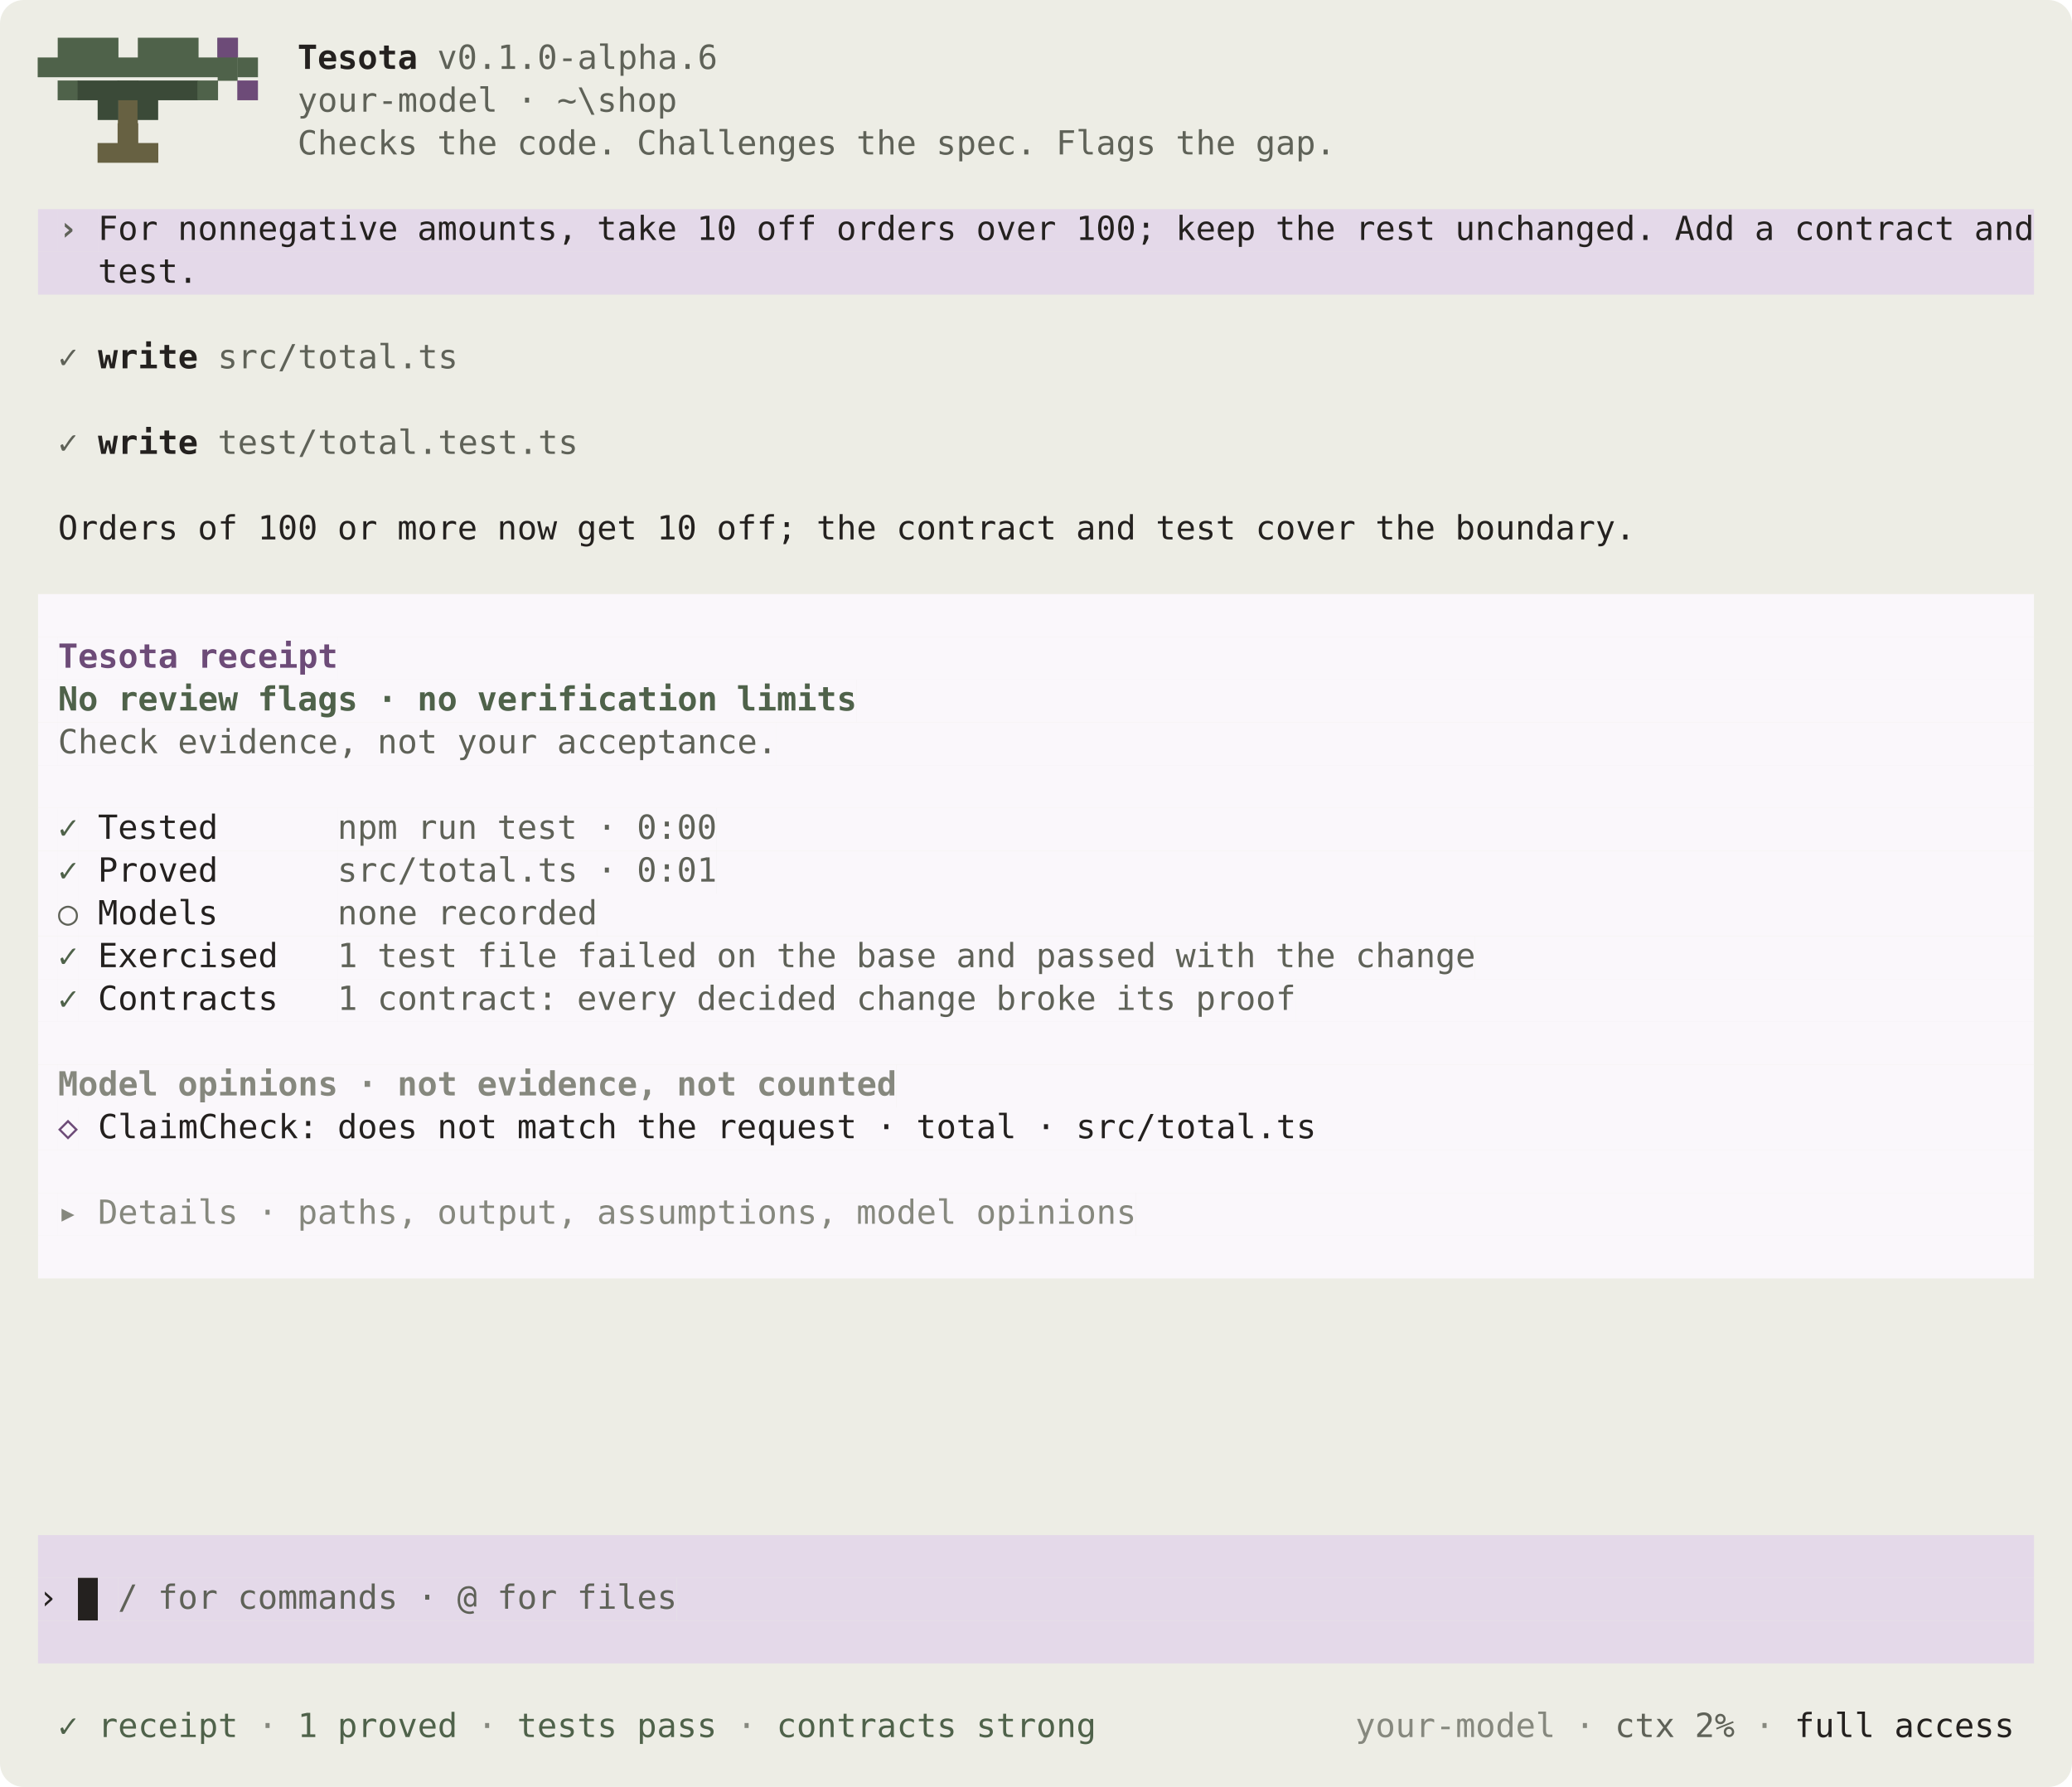
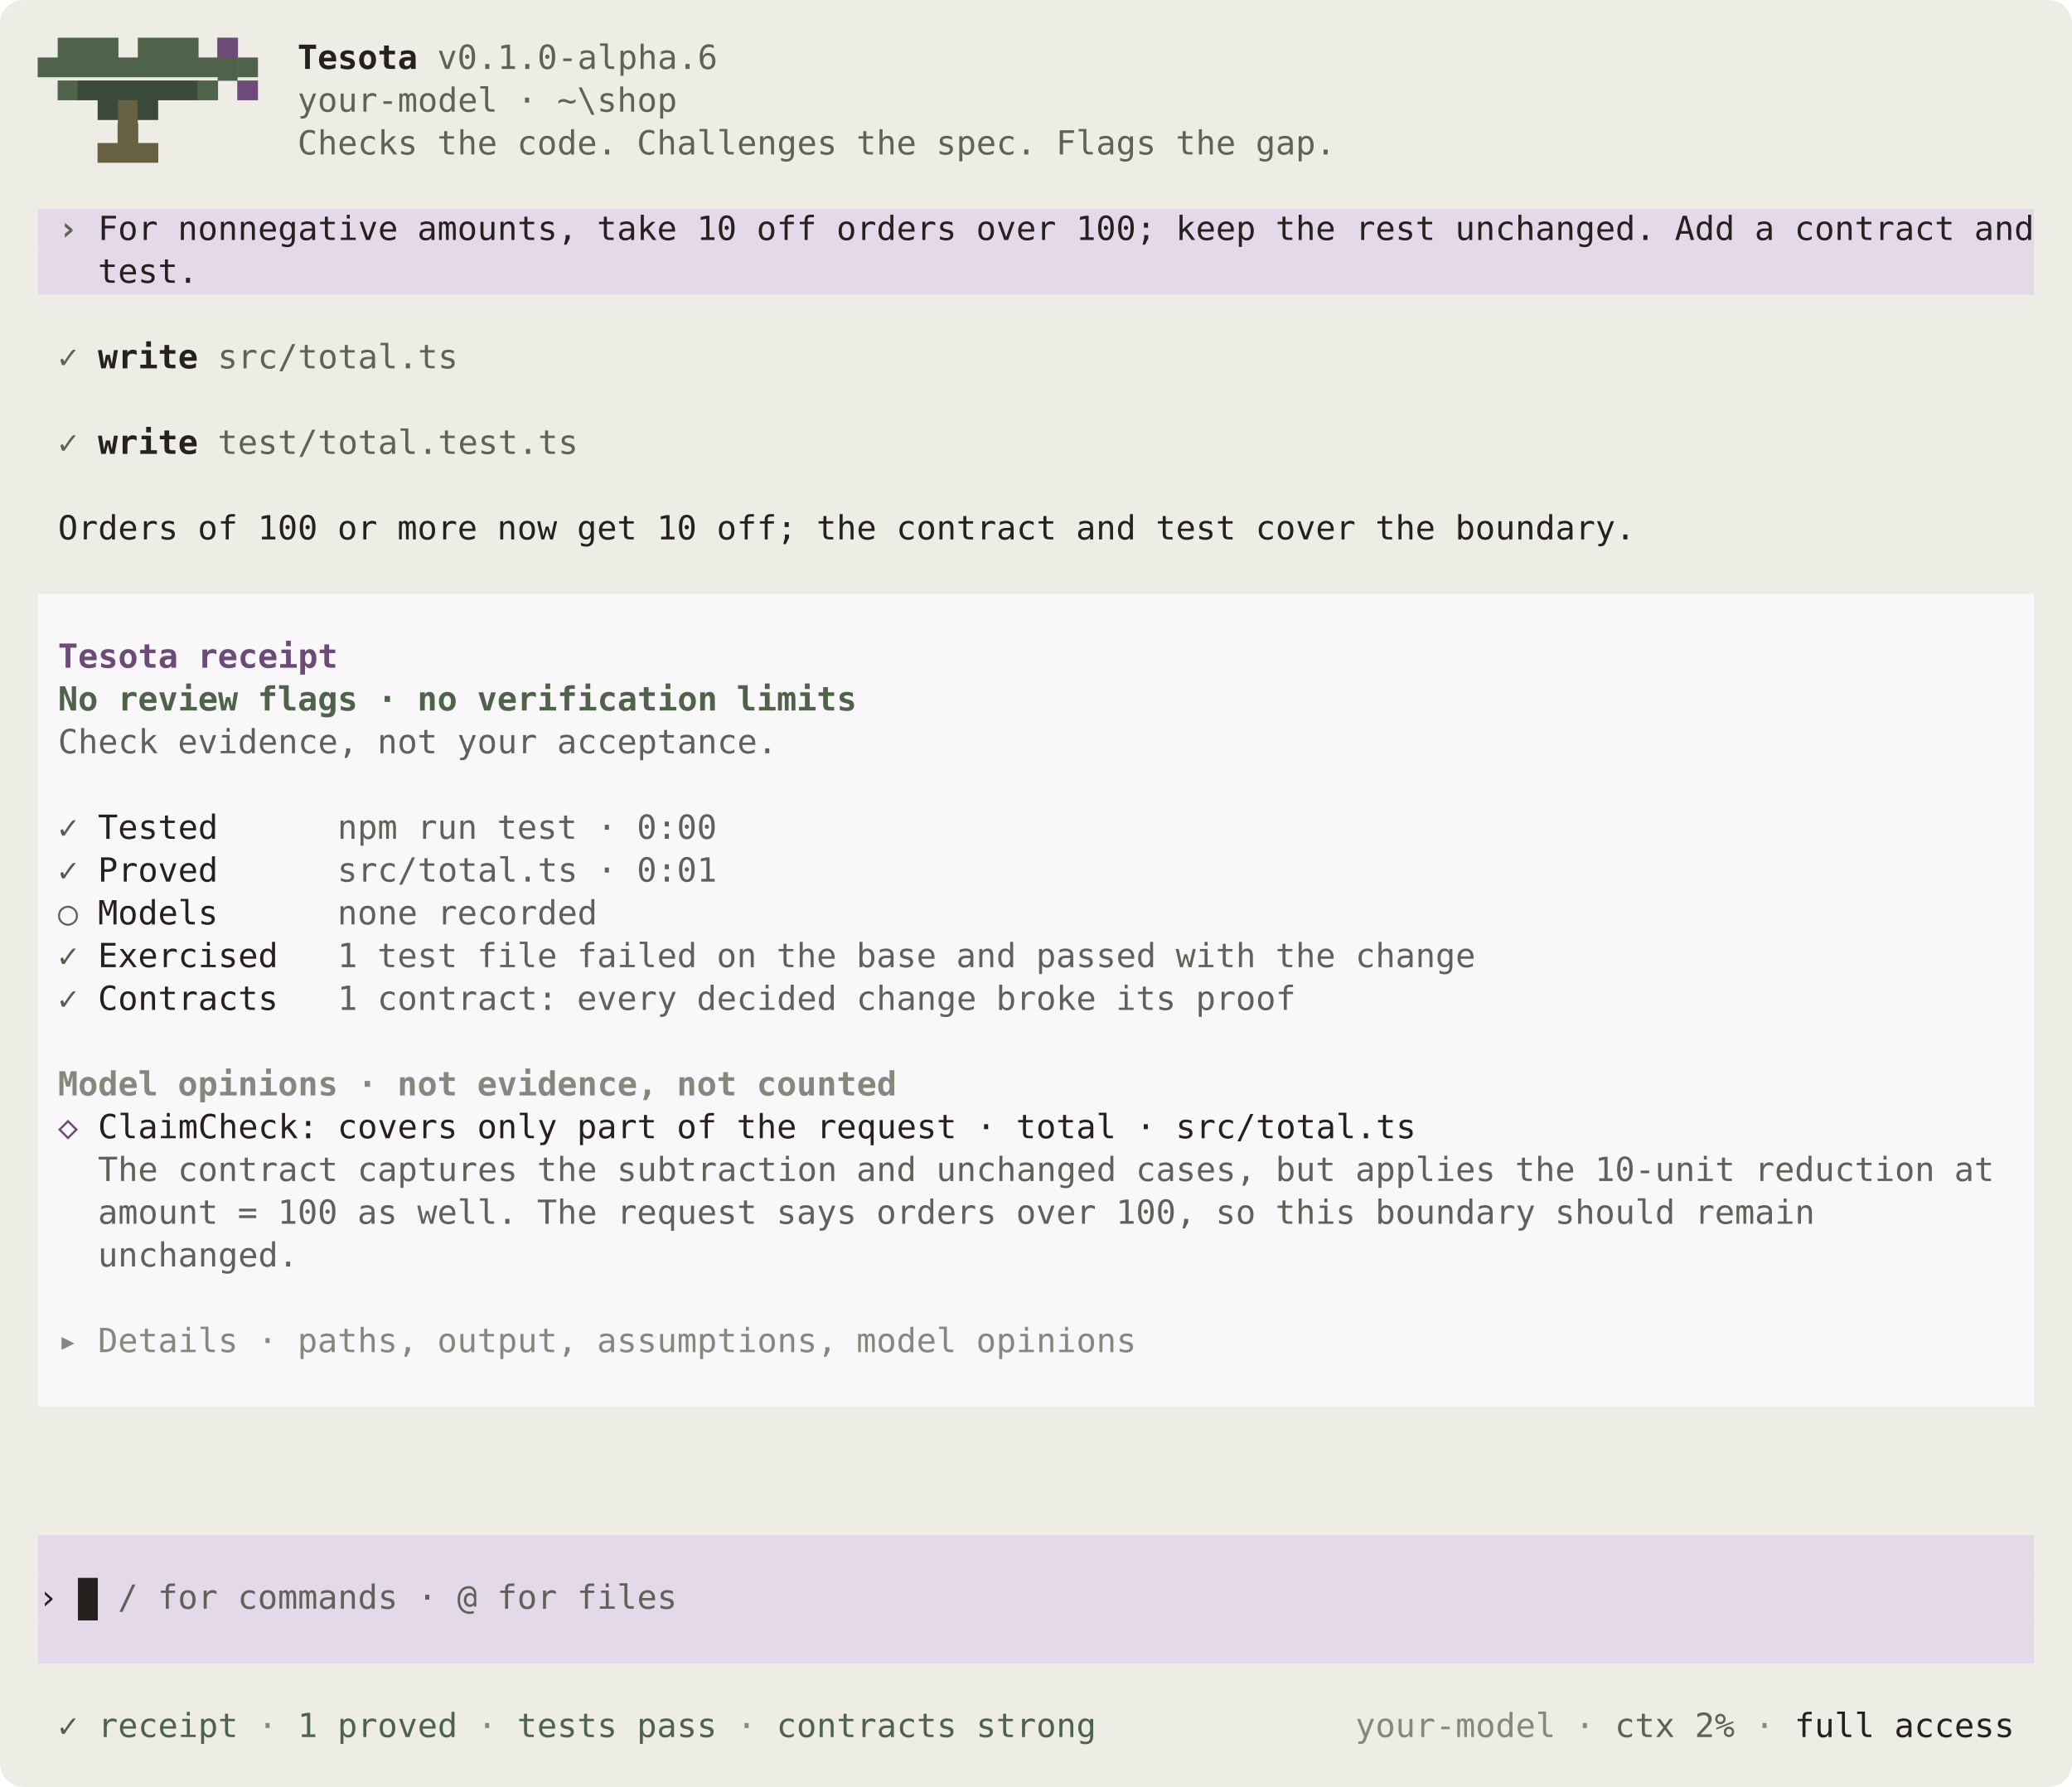
- <svg xmlns="http://www.w3.org/2000/svg" width="872" height="752" viewBox="0 0 872 752" role="img" aria-label="A verified turn in Tesota whose change misses the request: the request for 10 off orders over 100, two file writes and the answer, then the receipt card with the proof and tests passing and the new test exercising the change, and apart, a model's opinion that the contract does not match the request at 100.">
+ <svg xmlns="http://www.w3.org/2000/svg" width="872" height="752" viewBox="0 0 872 752" role="img" aria-label="A verified turn in Tesota whose change misses the request: the request for 10 off orders over 100, two file writes and the answer, then the receipt card with the proof and tests passing and the new test exercising the change, and apart, a model's opinion that the contract covers only part of the request: it takes 10 off at 100 too.">
  <rect width="872" height="752" rx="10" fill="#edede5" />
  <rect x="91.6" y="16" width="8.4" height="18" fill="#4f624a" />
  <rect x="49.6" y="34" width="8.4" height="18" fill="#676142" />
  <rect x="16.0" y="88" width="8.4" height="18" fill="#e4d9e9" />
  <rect x="24.4" y="88" width="16.8" height="18" fill="#e4d9e9" />
  <rect x="41.2" y="88" width="814.8" height="18" fill="#e4d9e9" />
  <rect x="16.0" y="106" width="840.0" height="18" fill="#e4d9e9" />
  <rect x="16.0" y="250" width="840.0" height="18" fill="#faf7fb" />
  <rect x="16.0" y="268" width="8.4" height="18" fill="#faf7fb" />
  <rect x="24.4" y="268" width="117.6" height="18" fill="#faf7fb" />
  <rect x="142.0" y="268" width="714.0" height="18" fill="#faf7fb" />
  <rect x="16.0" y="286" width="8.4" height="18" fill="#faf7fb" />
  <rect x="24.4" y="286" width="336.0" height="18" fill="#faf7fb" />
  <rect x="360.4" y="286" width="495.6" height="18" fill="#faf7fb" />
  <rect x="16.0" y="304" width="8.4" height="18" fill="#faf7fb" />
  <rect x="24.4" y="304" width="302.4" height="18" fill="#faf7fb" />
  <rect x="326.8" y="304" width="529.2" height="18" fill="#faf7fb" />
  <rect x="16.0" y="322" width="840.0" height="18" fill="#faf7fb" />
  <rect x="16.0" y="340" width="8.4" height="18" fill="#faf7fb" />
  <rect x="24.4" y="340" width="8.4" height="18" fill="#faf7fb" />
  <rect x="32.8" y="340" width="109.2" height="18" fill="#faf7fb" />
  <rect x="142.0" y="340" width="159.6" height="18" fill="#faf7fb" />
  <rect x="301.6" y="340" width="554.4" height="18" fill="#faf7fb" />
  <rect x="16.0" y="358" width="8.4" height="18" fill="#faf7fb" />
  <rect x="24.4" y="358" width="8.4" height="18" fill="#faf7fb" />
  <rect x="32.8" y="358" width="109.2" height="18" fill="#faf7fb" />
  <rect x="142.0" y="358" width="159.6" height="18" fill="#faf7fb" />
  <rect x="301.6" y="358" width="554.4" height="18" fill="#faf7fb" />
  <rect x="16.0" y="376" width="8.4" height="18" fill="#faf7fb" />
  <rect x="24.4" y="376" width="8.4" height="18" fill="#faf7fb" />
  <rect x="32.8" y="376" width="109.2" height="18" fill="#faf7fb" />
  <rect x="142.0" y="376" width="109.2" height="18" fill="#faf7fb" />
  <rect x="251.2" y="376" width="604.8" height="18" fill="#faf7fb" />
  <rect x="16.0" y="394" width="8.4" height="18" fill="#faf7fb" />
  <rect x="24.4" y="394" width="8.4" height="18" fill="#faf7fb" />
  <rect x="32.8" y="394" width="109.2" height="18" fill="#faf7fb" />
  <rect x="142.0" y="394" width="478.8" height="18" fill="#faf7fb" />
  <rect x="620.8" y="394" width="235.2" height="18" fill="#faf7fb" />
  <rect x="16.0" y="412" width="8.4" height="18" fill="#faf7fb" />
  <rect x="24.4" y="412" width="8.4" height="18" fill="#faf7fb" />
  <rect x="32.8" y="412" width="109.2" height="18" fill="#faf7fb" />
  <rect x="142.0" y="412" width="403.2" height="18" fill="#faf7fb" />
  <rect x="545.2" y="412" width="310.8" height="18" fill="#faf7fb" />
  <rect x="16.0" y="430" width="840.0" height="18" fill="#faf7fb" />
  <rect x="16.0" y="448" width="8.4" height="18" fill="#faf7fb" />
  <rect x="24.4" y="448" width="352.8" height="18" fill="#faf7fb" />
  <rect x="377.2" y="448" width="478.8" height="18" fill="#faf7fb" />
  <rect x="16.0" y="466" width="8.4" height="18" fill="#faf7fb" />
  <rect x="24.4" y="466" width="8.4" height="18" fill="#faf7fb" />
  <rect x="32.8" y="466" width="823.2" height="18" fill="#faf7fb" />
-   <rect x="16.0" y="484" width="840.0" height="18" fill="#faf7fb" />
-   <rect x="16.0" y="502" width="8.4" height="18" fill="#faf7fb" />
-   <rect x="24.4" y="502" width="453.6" height="18" fill="#faf7fb" />
-   <rect x="478.0" y="502" width="378.0" height="18" fill="#faf7fb" />
-   <rect x="16.0" y="520" width="840.0" height="18" fill="#faf7fb" />
+   <rect x="16.0" y="484" width="8.4" height="18" fill="#faf7fb" />
+   <rect x="24.4" y="484" width="831.6" height="18" fill="#faf7fb" />
+   <rect x="16.0" y="502" width="25.2" height="18" fill="#faf7fb" />
+   <rect x="41.2" y="502" width="814.8" height="18" fill="#faf7fb" />
+   <rect x="16.0" y="520" width="25.2" height="18" fill="#faf7fb" />
+   <rect x="41.2" y="520" width="84.0" height="18" fill="#faf7fb" />
+   <rect x="125.2" y="520" width="730.8" height="18" fill="#faf7fb" />
+   <rect x="16.0" y="538" width="840.0" height="18" fill="#faf7fb" />
+   <rect x="16.0" y="556" width="8.4" height="18" fill="#faf7fb" />
+   <rect x="24.4" y="556" width="453.6" height="18" fill="#faf7fb" />
+   <rect x="478.0" y="556" width="378.0" height="18" fill="#faf7fb" />
+   <rect x="16.0" y="574" width="840.0" height="18" fill="#faf7fb" />
  <rect x="16.0" y="646" width="840.0" height="18" fill="#e4d9e9" />
  <rect x="16.0" y="664" width="16.8" height="18" fill="#e4d9e9" />
  <rect x="32.8" y="664" width="8.4" height="18" fill="#24211f" />
  <rect x="41.2" y="664" width="8.4" height="18" fill="#e4d9e9" />
  <rect x="49.6" y="664" width="235.2" height="18" fill="#e4d9e9" />
  <rect x="284.8" y="664" width="571.2" height="18" fill="#e4d9e9" />
  <rect x="16.0" y="682" width="840.0" height="18" fill="#e4d9e9" />
  <g font-family="'Cascadia Mono', 'JetBrains Mono', Menlo, Consolas, 'DejaVu Sans Mono', monospace" font-size="14" xml:space="preserve">
    <text x="16.0" y="29" fill="#4f624a" textLength="75.6" lengthAdjust="spacingAndGlyphs">▄███▄███▄</text>
    <text x="91.6" y="29" fill="#6d4b78" textLength="8.4" lengthAdjust="spacingAndGlyphs">▀</text>
    <text x="100.0" y="29" fill="#4f624a" textLength="8.4" lengthAdjust="spacingAndGlyphs">▄</text>
    <text x="125.2" y="29" fill="#24211f" font-weight="bold" textLength="50.4" lengthAdjust="spacingAndGlyphs">Tesota</text>
    <text x="184.0" y="29" fill="#5f6258" textLength="117.6" lengthAdjust="spacingAndGlyphs">v0.1.0-alpha.6</text>
    <text x="24.4" y="47" fill="#4f624a" textLength="8.4" lengthAdjust="spacingAndGlyphs">▀</text>
    <text x="32.8" y="47" fill="#3b4a38" textLength="16.8" lengthAdjust="spacingAndGlyphs">▀█</text>
    <text x="49.6" y="47" fill="#3b4a38" textLength="8.4" lengthAdjust="spacingAndGlyphs">▀</text>
    <text x="58.0" y="47" fill="#3b4a38" textLength="25.2" lengthAdjust="spacingAndGlyphs">█▀▀</text>
    <text x="83.2" y="47" fill="#4f624a" textLength="8.4" lengthAdjust="spacingAndGlyphs">▀</text>
    <text x="100.0" y="47" fill="#6d4b78" textLength="8.4" lengthAdjust="spacingAndGlyphs">▀</text>
    <text x="125.2" y="47" fill="#5f6258" textLength="84.0" lengthAdjust="spacingAndGlyphs">your-model</text>
    <text x="217.6" y="47" fill="#5f6258" textLength="8.4" lengthAdjust="spacingAndGlyphs">·</text>
    <text x="234.4" y="47" fill="#5f6258" textLength="50.4" lengthAdjust="spacingAndGlyphs">~\shop</text>
    <text x="41.2" y="65" fill="#676142" textLength="25.2" lengthAdjust="spacingAndGlyphs">▄█▄</text>
    <text x="125.2" y="65" fill="#5f6258" textLength="50.4" lengthAdjust="spacingAndGlyphs">Checks</text>
    <text x="184.0" y="65" fill="#5f6258" textLength="25.2" lengthAdjust="spacingAndGlyphs">the</text>
    <text x="217.6" y="65" fill="#5f6258" textLength="42.0" lengthAdjust="spacingAndGlyphs">code.</text>
    <text x="268.0" y="65" fill="#5f6258" textLength="84.0" lengthAdjust="spacingAndGlyphs">Challenges</text>
    <text x="360.4" y="65" fill="#5f6258" textLength="25.2" lengthAdjust="spacingAndGlyphs">the</text>
    <text x="394.0" y="65" fill="#5f6258" textLength="42.0" lengthAdjust="spacingAndGlyphs">spec.</text>
    <text x="444.4" y="65" fill="#5f6258" textLength="42.0" lengthAdjust="spacingAndGlyphs">Flags</text>
    <text x="494.8" y="65" fill="#5f6258" textLength="25.2" lengthAdjust="spacingAndGlyphs">the</text>
    <text x="528.4" y="65" fill="#5f6258" textLength="33.6" lengthAdjust="spacingAndGlyphs">gap.</text>
    <text x="24.4" y="101" fill="#5f6258" font-weight="bold" textLength="8.4" lengthAdjust="spacingAndGlyphs">›</text>
    <text x="41.2" y="101" fill="#24211f" textLength="25.2" lengthAdjust="spacingAndGlyphs">For</text>
    <text x="74.8" y="101" fill="#24211f" textLength="92.4" lengthAdjust="spacingAndGlyphs">nonnegative</text>
    <text x="175.6" y="101" fill="#24211f" textLength="67.2" lengthAdjust="spacingAndGlyphs">amounts,</text>
    <text x="251.2" y="101" fill="#24211f" textLength="33.6" lengthAdjust="spacingAndGlyphs">take</text>
    <text x="293.2" y="101" fill="#24211f" textLength="16.8" lengthAdjust="spacingAndGlyphs">10</text>
    <text x="318.4" y="101" fill="#24211f" textLength="25.2" lengthAdjust="spacingAndGlyphs">off</text>
    <text x="352.0" y="101" fill="#24211f" textLength="50.4" lengthAdjust="spacingAndGlyphs">orders</text>
    <text x="410.8" y="101" fill="#24211f" textLength="33.6" lengthAdjust="spacingAndGlyphs">over</text>
    <text x="452.8" y="101" fill="#24211f" textLength="33.6" lengthAdjust="spacingAndGlyphs">100;</text>
    <text x="494.8" y="101" fill="#24211f" textLength="33.6" lengthAdjust="spacingAndGlyphs">keep</text>
    <text x="536.8" y="101" fill="#24211f" textLength="25.2" lengthAdjust="spacingAndGlyphs">the</text>
    <text x="570.4" y="101" fill="#24211f" textLength="33.6" lengthAdjust="spacingAndGlyphs">rest</text>
    <text x="612.4" y="101" fill="#24211f" textLength="84.0" lengthAdjust="spacingAndGlyphs">unchanged.</text>
    <text x="704.8" y="101" fill="#24211f" textLength="25.2" lengthAdjust="spacingAndGlyphs">Add</text>
    <text x="738.4" y="101" fill="#24211f" textLength="8.4" lengthAdjust="spacingAndGlyphs">a</text>
    <text x="755.2" y="101" fill="#24211f" textLength="67.2" lengthAdjust="spacingAndGlyphs">contract</text>
    <text x="830.8" y="101" fill="#24211f" textLength="25.2" lengthAdjust="spacingAndGlyphs">and</text>
    <text x="41.2" y="119" fill="#24211f" textLength="42.0" lengthAdjust="spacingAndGlyphs">test.</text>
    <text x="24.4" y="155" fill="#5f6258" textLength="8.4" lengthAdjust="spacingAndGlyphs">✓</text>
    <text x="41.2" y="155" fill="#24211f" font-weight="bold" textLength="42.0" lengthAdjust="spacingAndGlyphs">write</text>
    <text x="91.6" y="155" fill="#5f6258" textLength="100.8" lengthAdjust="spacingAndGlyphs">src/total.ts</text>
    <text x="24.4" y="191" fill="#5f6258" textLength="8.4" lengthAdjust="spacingAndGlyphs">✓</text>
    <text x="41.2" y="191" fill="#24211f" font-weight="bold" textLength="42.0" lengthAdjust="spacingAndGlyphs">write</text>
    <text x="91.6" y="191" fill="#5f6258" textLength="151.2" lengthAdjust="spacingAndGlyphs">test/total.test.ts</text>
    <text x="24.4" y="227" fill="#24211f" textLength="50.4" lengthAdjust="spacingAndGlyphs">Orders</text>
    <text x="83.2" y="227" fill="#24211f" textLength="16.8" lengthAdjust="spacingAndGlyphs">of</text>
    <text x="108.4" y="227" fill="#24211f" textLength="25.2" lengthAdjust="spacingAndGlyphs">100</text>
    <text x="142.0" y="227" fill="#24211f" textLength="16.8" lengthAdjust="spacingAndGlyphs">or</text>
    <text x="167.2" y="227" fill="#24211f" textLength="33.6" lengthAdjust="spacingAndGlyphs">more</text>
    <text x="209.2" y="227" fill="#24211f" textLength="25.2" lengthAdjust="spacingAndGlyphs">now</text>
    <text x="242.8" y="227" fill="#24211f" textLength="25.2" lengthAdjust="spacingAndGlyphs">get</text>
    <text x="276.4" y="227" fill="#24211f" textLength="16.8" lengthAdjust="spacingAndGlyphs">10</text>
    <text x="301.6" y="227" fill="#24211f" textLength="33.6" lengthAdjust="spacingAndGlyphs">off;</text>
    <text x="343.6" y="227" fill="#24211f" textLength="25.2" lengthAdjust="spacingAndGlyphs">the</text>
    <text x="377.2" y="227" fill="#24211f" textLength="67.2" lengthAdjust="spacingAndGlyphs">contract</text>
    <text x="452.8" y="227" fill="#24211f" textLength="25.2" lengthAdjust="spacingAndGlyphs">and</text>
    <text x="486.4" y="227" fill="#24211f" textLength="33.6" lengthAdjust="spacingAndGlyphs">test</text>
    <text x="528.4" y="227" fill="#24211f" textLength="42.0" lengthAdjust="spacingAndGlyphs">cover</text>
    <text x="578.8" y="227" fill="#24211f" textLength="25.2" lengthAdjust="spacingAndGlyphs">the</text>
    <text x="612.4" y="227" fill="#24211f" textLength="75.6" lengthAdjust="spacingAndGlyphs">boundary.</text>
    <text x="24.4" y="281" fill="#6d4b78" font-weight="bold" textLength="50.4" lengthAdjust="spacingAndGlyphs">Tesota</text>
    <text x="83.2" y="281" fill="#6d4b78" font-weight="bold" textLength="58.8" lengthAdjust="spacingAndGlyphs">receipt</text>
    <text x="24.4" y="299" fill="#4f624a" font-weight="bold" textLength="16.8" lengthAdjust="spacingAndGlyphs">No</text>
    <text x="49.6" y="299" fill="#4f624a" font-weight="bold" textLength="50.4" lengthAdjust="spacingAndGlyphs">review</text>
    <text x="108.4" y="299" fill="#4f624a" font-weight="bold" textLength="42.0" lengthAdjust="spacingAndGlyphs">flags</text>
    <text x="158.8" y="299" fill="#4f624a" font-weight="bold" textLength="8.4" lengthAdjust="spacingAndGlyphs">·</text>
    <text x="175.6" y="299" fill="#4f624a" font-weight="bold" textLength="16.8" lengthAdjust="spacingAndGlyphs">no</text>
    <text x="200.8" y="299" fill="#4f624a" font-weight="bold" textLength="100.8" lengthAdjust="spacingAndGlyphs">verification</text>
    <text x="310.0" y="299" fill="#4f624a" font-weight="bold" textLength="50.4" lengthAdjust="spacingAndGlyphs">limits</text>
    <text x="24.4" y="317" fill="#5f6258" textLength="42.0" lengthAdjust="spacingAndGlyphs">Check</text>
    <text x="74.8" y="317" fill="#5f6258" textLength="75.6" lengthAdjust="spacingAndGlyphs">evidence,</text>
    <text x="158.8" y="317" fill="#5f6258" textLength="25.2" lengthAdjust="spacingAndGlyphs">not</text>
    <text x="192.4" y="317" fill="#5f6258" textLength="33.6" lengthAdjust="spacingAndGlyphs">your</text>
    <text x="234.4" y="317" fill="#5f6258" textLength="92.4" lengthAdjust="spacingAndGlyphs">acceptance.</text>
    <text x="24.4" y="353" fill="#4f624a" textLength="8.4" lengthAdjust="spacingAndGlyphs">✓</text>
    <text x="41.2" y="353" fill="#24211f" textLength="50.4" lengthAdjust="spacingAndGlyphs">Tested</text>
    <text x="142.0" y="353" fill="#5f6258" textLength="25.2" lengthAdjust="spacingAndGlyphs">npm</text>
    <text x="175.6" y="353" fill="#5f6258" textLength="25.2" lengthAdjust="spacingAndGlyphs">run</text>
    <text x="209.2" y="353" fill="#5f6258" textLength="33.6" lengthAdjust="spacingAndGlyphs">test</text>
    <text x="251.2" y="353" fill="#5f6258" textLength="8.4" lengthAdjust="spacingAndGlyphs">·</text>
    <text x="268.0" y="353" fill="#5f6258" textLength="33.6" lengthAdjust="spacingAndGlyphs">0:00</text>
    <text x="24.4" y="371" fill="#4f624a" textLength="8.4" lengthAdjust="spacingAndGlyphs">✓</text>
    <text x="41.2" y="371" fill="#24211f" textLength="50.4" lengthAdjust="spacingAndGlyphs">Proved</text>
    <text x="142.0" y="371" fill="#5f6258" textLength="100.8" lengthAdjust="spacingAndGlyphs">src/total.ts</text>
    <text x="251.2" y="371" fill="#5f6258" textLength="8.4" lengthAdjust="spacingAndGlyphs">·</text>
    <text x="268.0" y="371" fill="#5f6258" textLength="33.6" lengthAdjust="spacingAndGlyphs">0:01</text>
    <text x="24.4" y="389" fill="#5f6258" textLength="8.4" lengthAdjust="spacingAndGlyphs">○</text>
    <text x="41.2" y="389" fill="#24211f" textLength="50.4" lengthAdjust="spacingAndGlyphs">Models</text>
    <text x="142.0" y="389" fill="#5f6258" textLength="33.6" lengthAdjust="spacingAndGlyphs">none</text>
    <text x="184.0" y="389" fill="#5f6258" textLength="67.2" lengthAdjust="spacingAndGlyphs">recorded</text>
    <text x="24.4" y="407" fill="#4f624a" textLength="8.4" lengthAdjust="spacingAndGlyphs">✓</text>
    <text x="41.2" y="407" fill="#24211f" textLength="75.6" lengthAdjust="spacingAndGlyphs">Exercised</text>
    <text x="142.0" y="407" fill="#5f6258" textLength="8.4" lengthAdjust="spacingAndGlyphs">1</text>
    <text x="158.8" y="407" fill="#5f6258" textLength="33.6" lengthAdjust="spacingAndGlyphs">test</text>
    <text x="200.8" y="407" fill="#5f6258" textLength="33.6" lengthAdjust="spacingAndGlyphs">file</text>
    <text x="242.8" y="407" fill="#5f6258" textLength="50.4" lengthAdjust="spacingAndGlyphs">failed</text>
    <text x="301.6" y="407" fill="#5f6258" textLength="16.8" lengthAdjust="spacingAndGlyphs">on</text>
    <text x="326.8" y="407" fill="#5f6258" textLength="25.2" lengthAdjust="spacingAndGlyphs">the</text>
    <text x="360.4" y="407" fill="#5f6258" textLength="33.6" lengthAdjust="spacingAndGlyphs">base</text>
    <text x="402.4" y="407" fill="#5f6258" textLength="25.2" lengthAdjust="spacingAndGlyphs">and</text>
    <text x="436.0" y="407" fill="#5f6258" textLength="50.4" lengthAdjust="spacingAndGlyphs">passed</text>
    <text x="494.8" y="407" fill="#5f6258" textLength="33.6" lengthAdjust="spacingAndGlyphs">with</text>
    <text x="536.8" y="407" fill="#5f6258" textLength="25.2" lengthAdjust="spacingAndGlyphs">the</text>
    <text x="570.4" y="407" fill="#5f6258" textLength="50.4" lengthAdjust="spacingAndGlyphs">change</text>
    <text x="24.4" y="425" fill="#4f624a" textLength="8.4" lengthAdjust="spacingAndGlyphs">✓</text>
    <text x="41.2" y="425" fill="#24211f" textLength="75.6" lengthAdjust="spacingAndGlyphs">Contracts</text>
    <text x="142.0" y="425" fill="#5f6258" textLength="8.4" lengthAdjust="spacingAndGlyphs">1</text>
    <text x="158.8" y="425" fill="#5f6258" textLength="75.6" lengthAdjust="spacingAndGlyphs">contract:</text>
    <text x="242.8" y="425" fill="#5f6258" textLength="42.0" lengthAdjust="spacingAndGlyphs">every</text>
    <text x="293.2" y="425" fill="#5f6258" textLength="58.8" lengthAdjust="spacingAndGlyphs">decided</text>
    <text x="360.4" y="425" fill="#5f6258" textLength="50.4" lengthAdjust="spacingAndGlyphs">change</text>
    <text x="419.2" y="425" fill="#5f6258" textLength="42.0" lengthAdjust="spacingAndGlyphs">broke</text>
    <text x="469.6" y="425" fill="#5f6258" textLength="25.2" lengthAdjust="spacingAndGlyphs">its</text>
    <text x="503.2" y="425" fill="#5f6258" textLength="42.0" lengthAdjust="spacingAndGlyphs">proof</text>
    <text x="24.4" y="461" fill="#86887e" font-weight="bold" textLength="42.0" lengthAdjust="spacingAndGlyphs">Model</text>
    <text x="74.8" y="461" fill="#86887e" font-weight="bold" textLength="67.2" lengthAdjust="spacingAndGlyphs">opinions</text>
    <text x="150.4" y="461" fill="#86887e" font-weight="bold" textLength="8.4" lengthAdjust="spacingAndGlyphs">·</text>
    <text x="167.2" y="461" fill="#86887e" font-weight="bold" textLength="25.2" lengthAdjust="spacingAndGlyphs">not</text>
    <text x="200.8" y="461" fill="#86887e" font-weight="bold" textLength="75.6" lengthAdjust="spacingAndGlyphs">evidence,</text>
    <text x="284.8" y="461" fill="#86887e" font-weight="bold" textLength="25.2" lengthAdjust="spacingAndGlyphs">not</text>
    <text x="318.4" y="461" fill="#86887e" font-weight="bold" textLength="58.8" lengthAdjust="spacingAndGlyphs">counted</text>
    <text x="24.4" y="479" fill="#6d4b78" textLength="8.4" lengthAdjust="spacingAndGlyphs">◇</text>
    <text x="41.2" y="479" fill="#24211f" textLength="92.4" lengthAdjust="spacingAndGlyphs">ClaimCheck:</text>
-     <text x="142.0" y="479" fill="#24211f" textLength="33.6" lengthAdjust="spacingAndGlyphs">does</text>
-     <text x="184.0" y="479" fill="#24211f" textLength="25.2" lengthAdjust="spacingAndGlyphs">not</text>
-     <text x="217.6" y="479" fill="#24211f" textLength="42.0" lengthAdjust="spacingAndGlyphs">match</text>
-     <text x="268.0" y="479" fill="#24211f" textLength="25.2" lengthAdjust="spacingAndGlyphs">the</text>
-     <text x="301.6" y="479" fill="#24211f" textLength="58.8" lengthAdjust="spacingAndGlyphs">request</text>
-     <text x="368.8" y="479" fill="#24211f" textLength="8.4" lengthAdjust="spacingAndGlyphs">·</text>
-     <text x="385.6" y="479" fill="#24211f" textLength="42.0" lengthAdjust="spacingAndGlyphs">total</text>
-     <text x="436.0" y="479" fill="#24211f" textLength="8.4" lengthAdjust="spacingAndGlyphs">·</text>
-     <text x="452.8" y="479" fill="#24211f" textLength="100.8" lengthAdjust="spacingAndGlyphs">src/total.ts</text>
-     <text x="24.4" y="515" fill="#86887e" textLength="8.4" lengthAdjust="spacingAndGlyphs">▸</text>
-     <text x="41.2" y="515" fill="#86887e" textLength="58.8" lengthAdjust="spacingAndGlyphs">Details</text>
-     <text x="108.4" y="515" fill="#86887e" textLength="8.4" lengthAdjust="spacingAndGlyphs">·</text>
-     <text x="125.2" y="515" fill="#86887e" textLength="50.4" lengthAdjust="spacingAndGlyphs">paths,</text>
-     <text x="184.0" y="515" fill="#86887e" textLength="58.8" lengthAdjust="spacingAndGlyphs">output,</text>
-     <text x="251.2" y="515" fill="#86887e" textLength="100.8" lengthAdjust="spacingAndGlyphs">assumptions,</text>
-     <text x="360.4" y="515" fill="#86887e" textLength="42.0" lengthAdjust="spacingAndGlyphs">model</text>
-     <text x="410.8" y="515" fill="#86887e" textLength="67.2" lengthAdjust="spacingAndGlyphs">opinions</text>
+     <text x="142.0" y="479" fill="#24211f" textLength="50.4" lengthAdjust="spacingAndGlyphs">covers</text>
+     <text x="200.8" y="479" fill="#24211f" textLength="33.6" lengthAdjust="spacingAndGlyphs">only</text>
+     <text x="242.8" y="479" fill="#24211f" textLength="33.6" lengthAdjust="spacingAndGlyphs">part</text>
+     <text x="284.8" y="479" fill="#24211f" textLength="16.8" lengthAdjust="spacingAndGlyphs">of</text>
+     <text x="310.0" y="479" fill="#24211f" textLength="25.2" lengthAdjust="spacingAndGlyphs">the</text>
+     <text x="343.6" y="479" fill="#24211f" textLength="58.8" lengthAdjust="spacingAndGlyphs">request</text>
+     <text x="410.8" y="479" fill="#24211f" textLength="8.4" lengthAdjust="spacingAndGlyphs">·</text>
+     <text x="427.6" y="479" fill="#24211f" textLength="42.0" lengthAdjust="spacingAndGlyphs">total</text>
+     <text x="478.0" y="479" fill="#24211f" textLength="8.4" lengthAdjust="spacingAndGlyphs">·</text>
+     <text x="494.8" y="479" fill="#24211f" textLength="100.8" lengthAdjust="spacingAndGlyphs">src/total.ts</text>
+     <text x="41.2" y="497" fill="#5f6258" textLength="25.2" lengthAdjust="spacingAndGlyphs">The</text>
+     <text x="74.8" y="497" fill="#5f6258" textLength="67.2" lengthAdjust="spacingAndGlyphs">contract</text>
+     <text x="150.4" y="497" fill="#5f6258" textLength="67.2" lengthAdjust="spacingAndGlyphs">captures</text>
+     <text x="226.0" y="497" fill="#5f6258" textLength="25.2" lengthAdjust="spacingAndGlyphs">the</text>
+     <text x="259.6" y="497" fill="#5f6258" textLength="92.4" lengthAdjust="spacingAndGlyphs">subtraction</text>
+     <text x="360.4" y="497" fill="#5f6258" textLength="25.2" lengthAdjust="spacingAndGlyphs">and</text>
+     <text x="394.0" y="497" fill="#5f6258" textLength="75.6" lengthAdjust="spacingAndGlyphs">unchanged</text>
+     <text x="478.0" y="497" fill="#5f6258" textLength="50.4" lengthAdjust="spacingAndGlyphs">cases,</text>
+     <text x="536.8" y="497" fill="#5f6258" textLength="25.2" lengthAdjust="spacingAndGlyphs">but</text>
+     <text x="570.4" y="497" fill="#5f6258" textLength="58.8" lengthAdjust="spacingAndGlyphs">applies</text>
+     <text x="637.6" y="497" fill="#5f6258" textLength="25.2" lengthAdjust="spacingAndGlyphs">the</text>
+     <text x="671.2" y="497" fill="#5f6258" textLength="58.8" lengthAdjust="spacingAndGlyphs">10-unit</text>
+     <text x="738.4" y="497" fill="#5f6258" textLength="75.6" lengthAdjust="spacingAndGlyphs">reduction</text>
+     <text x="822.4" y="497" fill="#5f6258" textLength="16.8" lengthAdjust="spacingAndGlyphs">at</text>
+     <text x="41.2" y="515" fill="#5f6258" textLength="50.4" lengthAdjust="spacingAndGlyphs">amount</text>
+     <text x="100.0" y="515" fill="#5f6258" textLength="8.4" lengthAdjust="spacingAndGlyphs">=</text>
+     <text x="116.8" y="515" fill="#5f6258" textLength="25.2" lengthAdjust="spacingAndGlyphs">100</text>
+     <text x="150.4" y="515" fill="#5f6258" textLength="16.8" lengthAdjust="spacingAndGlyphs">as</text>
+     <text x="175.6" y="515" fill="#5f6258" textLength="42.0" lengthAdjust="spacingAndGlyphs">well.</text>
+     <text x="226.0" y="515" fill="#5f6258" textLength="25.2" lengthAdjust="spacingAndGlyphs">The</text>
+     <text x="259.6" y="515" fill="#5f6258" textLength="58.8" lengthAdjust="spacingAndGlyphs">request</text>
+     <text x="326.8" y="515" fill="#5f6258" textLength="33.6" lengthAdjust="spacingAndGlyphs">says</text>
+     <text x="368.8" y="515" fill="#5f6258" textLength="50.4" lengthAdjust="spacingAndGlyphs">orders</text>
+     <text x="427.6" y="515" fill="#5f6258" textLength="33.6" lengthAdjust="spacingAndGlyphs">over</text>
+     <text x="469.6" y="515" fill="#5f6258" textLength="33.6" lengthAdjust="spacingAndGlyphs">100,</text>
+     <text x="511.6" y="515" fill="#5f6258" textLength="16.8" lengthAdjust="spacingAndGlyphs">so</text>
+     <text x="536.8" y="515" fill="#5f6258" textLength="33.6" lengthAdjust="spacingAndGlyphs">this</text>
+     <text x="578.8" y="515" fill="#5f6258" textLength="67.2" lengthAdjust="spacingAndGlyphs">boundary</text>
+     <text x="654.4" y="515" fill="#5f6258" textLength="50.4" lengthAdjust="spacingAndGlyphs">should</text>
+     <text x="713.2" y="515" fill="#5f6258" textLength="50.4" lengthAdjust="spacingAndGlyphs">remain</text>
+     <text x="41.2" y="533" fill="#5f6258" textLength="84.0" lengthAdjust="spacingAndGlyphs">unchanged.</text>
+     <text x="24.4" y="569" fill="#86887e" textLength="8.4" lengthAdjust="spacingAndGlyphs">▸</text>
+     <text x="41.2" y="569" fill="#86887e" textLength="58.8" lengthAdjust="spacingAndGlyphs">Details</text>
+     <text x="108.4" y="569" fill="#86887e" textLength="8.4" lengthAdjust="spacingAndGlyphs">·</text>
+     <text x="125.2" y="569" fill="#86887e" textLength="50.4" lengthAdjust="spacingAndGlyphs">paths,</text>
+     <text x="184.0" y="569" fill="#86887e" textLength="58.8" lengthAdjust="spacingAndGlyphs">output,</text>
+     <text x="251.2" y="569" fill="#86887e" textLength="100.8" lengthAdjust="spacingAndGlyphs">assumptions,</text>
+     <text x="360.4" y="569" fill="#86887e" textLength="42.0" lengthAdjust="spacingAndGlyphs">model</text>
+     <text x="410.8" y="569" fill="#86887e" textLength="67.2" lengthAdjust="spacingAndGlyphs">opinions</text>
    <text x="16.0" y="677" fill="#24211f" textLength="8.4" lengthAdjust="spacingAndGlyphs">›</text>
    <text x="49.6" y="677" fill="#5f6258" textLength="8.4" lengthAdjust="spacingAndGlyphs">/</text>
    <text x="66.4" y="677" fill="#5f6258" textLength="25.2" lengthAdjust="spacingAndGlyphs">for</text>
    <text x="100.0" y="677" fill="#5f6258" textLength="67.2" lengthAdjust="spacingAndGlyphs">commands</text>
    <text x="175.6" y="677" fill="#5f6258" textLength="8.4" lengthAdjust="spacingAndGlyphs">·</text>
    <text x="192.4" y="677" fill="#5f6258" textLength="8.4" lengthAdjust="spacingAndGlyphs">@</text>
    <text x="209.2" y="677" fill="#5f6258" textLength="25.2" lengthAdjust="spacingAndGlyphs">for</text>
    <text x="242.8" y="677" fill="#5f6258" textLength="42.0" lengthAdjust="spacingAndGlyphs">files</text>
    <text x="24.4" y="731" fill="#4f624a" textLength="8.4" lengthAdjust="spacingAndGlyphs">✓</text>
    <text x="41.2" y="731" fill="#4f624a" textLength="58.8" lengthAdjust="spacingAndGlyphs">receipt</text>
    <text x="108.4" y="731" fill="#86887e" textLength="8.4" lengthAdjust="spacingAndGlyphs">·</text>
    <text x="125.2" y="731" fill="#4f624a" textLength="8.4" lengthAdjust="spacingAndGlyphs">1</text>
    <text x="142.0" y="731" fill="#4f624a" textLength="50.4" lengthAdjust="spacingAndGlyphs">proved</text>
    <text x="200.8" y="731" fill="#86887e" textLength="8.4" lengthAdjust="spacingAndGlyphs">·</text>
    <text x="217.6" y="731" fill="#4f624a" textLength="42.0" lengthAdjust="spacingAndGlyphs">tests</text>
    <text x="268.0" y="731" fill="#4f624a" textLength="33.6" lengthAdjust="spacingAndGlyphs">pass</text>
    <text x="310.0" y="731" fill="#86887e" textLength="8.4" lengthAdjust="spacingAndGlyphs">·</text>
    <text x="326.8" y="731" fill="#4f624a" textLength="75.6" lengthAdjust="spacingAndGlyphs">contracts</text>
    <text x="410.8" y="731" fill="#4f624a" textLength="50.4" lengthAdjust="spacingAndGlyphs">strong</text>
    <text x="570.4" y="731" fill="#86887e" textLength="84.0" lengthAdjust="spacingAndGlyphs">your-model</text>
    <text x="662.8" y="731" fill="#86887e" textLength="8.4" lengthAdjust="spacingAndGlyphs">·</text>
    <text x="679.6" y="731" fill="#5f6258" textLength="25.2" lengthAdjust="spacingAndGlyphs">ctx</text>
    <text x="713.2" y="731" fill="#5f6258" textLength="16.8" lengthAdjust="spacingAndGlyphs">2%</text>
    <text x="738.4" y="731" fill="#86887e" textLength="8.4" lengthAdjust="spacingAndGlyphs">·</text>
    <text x="755.2" y="731" fill="#24211f" textLength="33.6" lengthAdjust="spacingAndGlyphs">full</text>
    <text x="797.2" y="731" fill="#24211f" textLength="50.4" lengthAdjust="spacingAndGlyphs">access</text>
  </g>
</svg>
